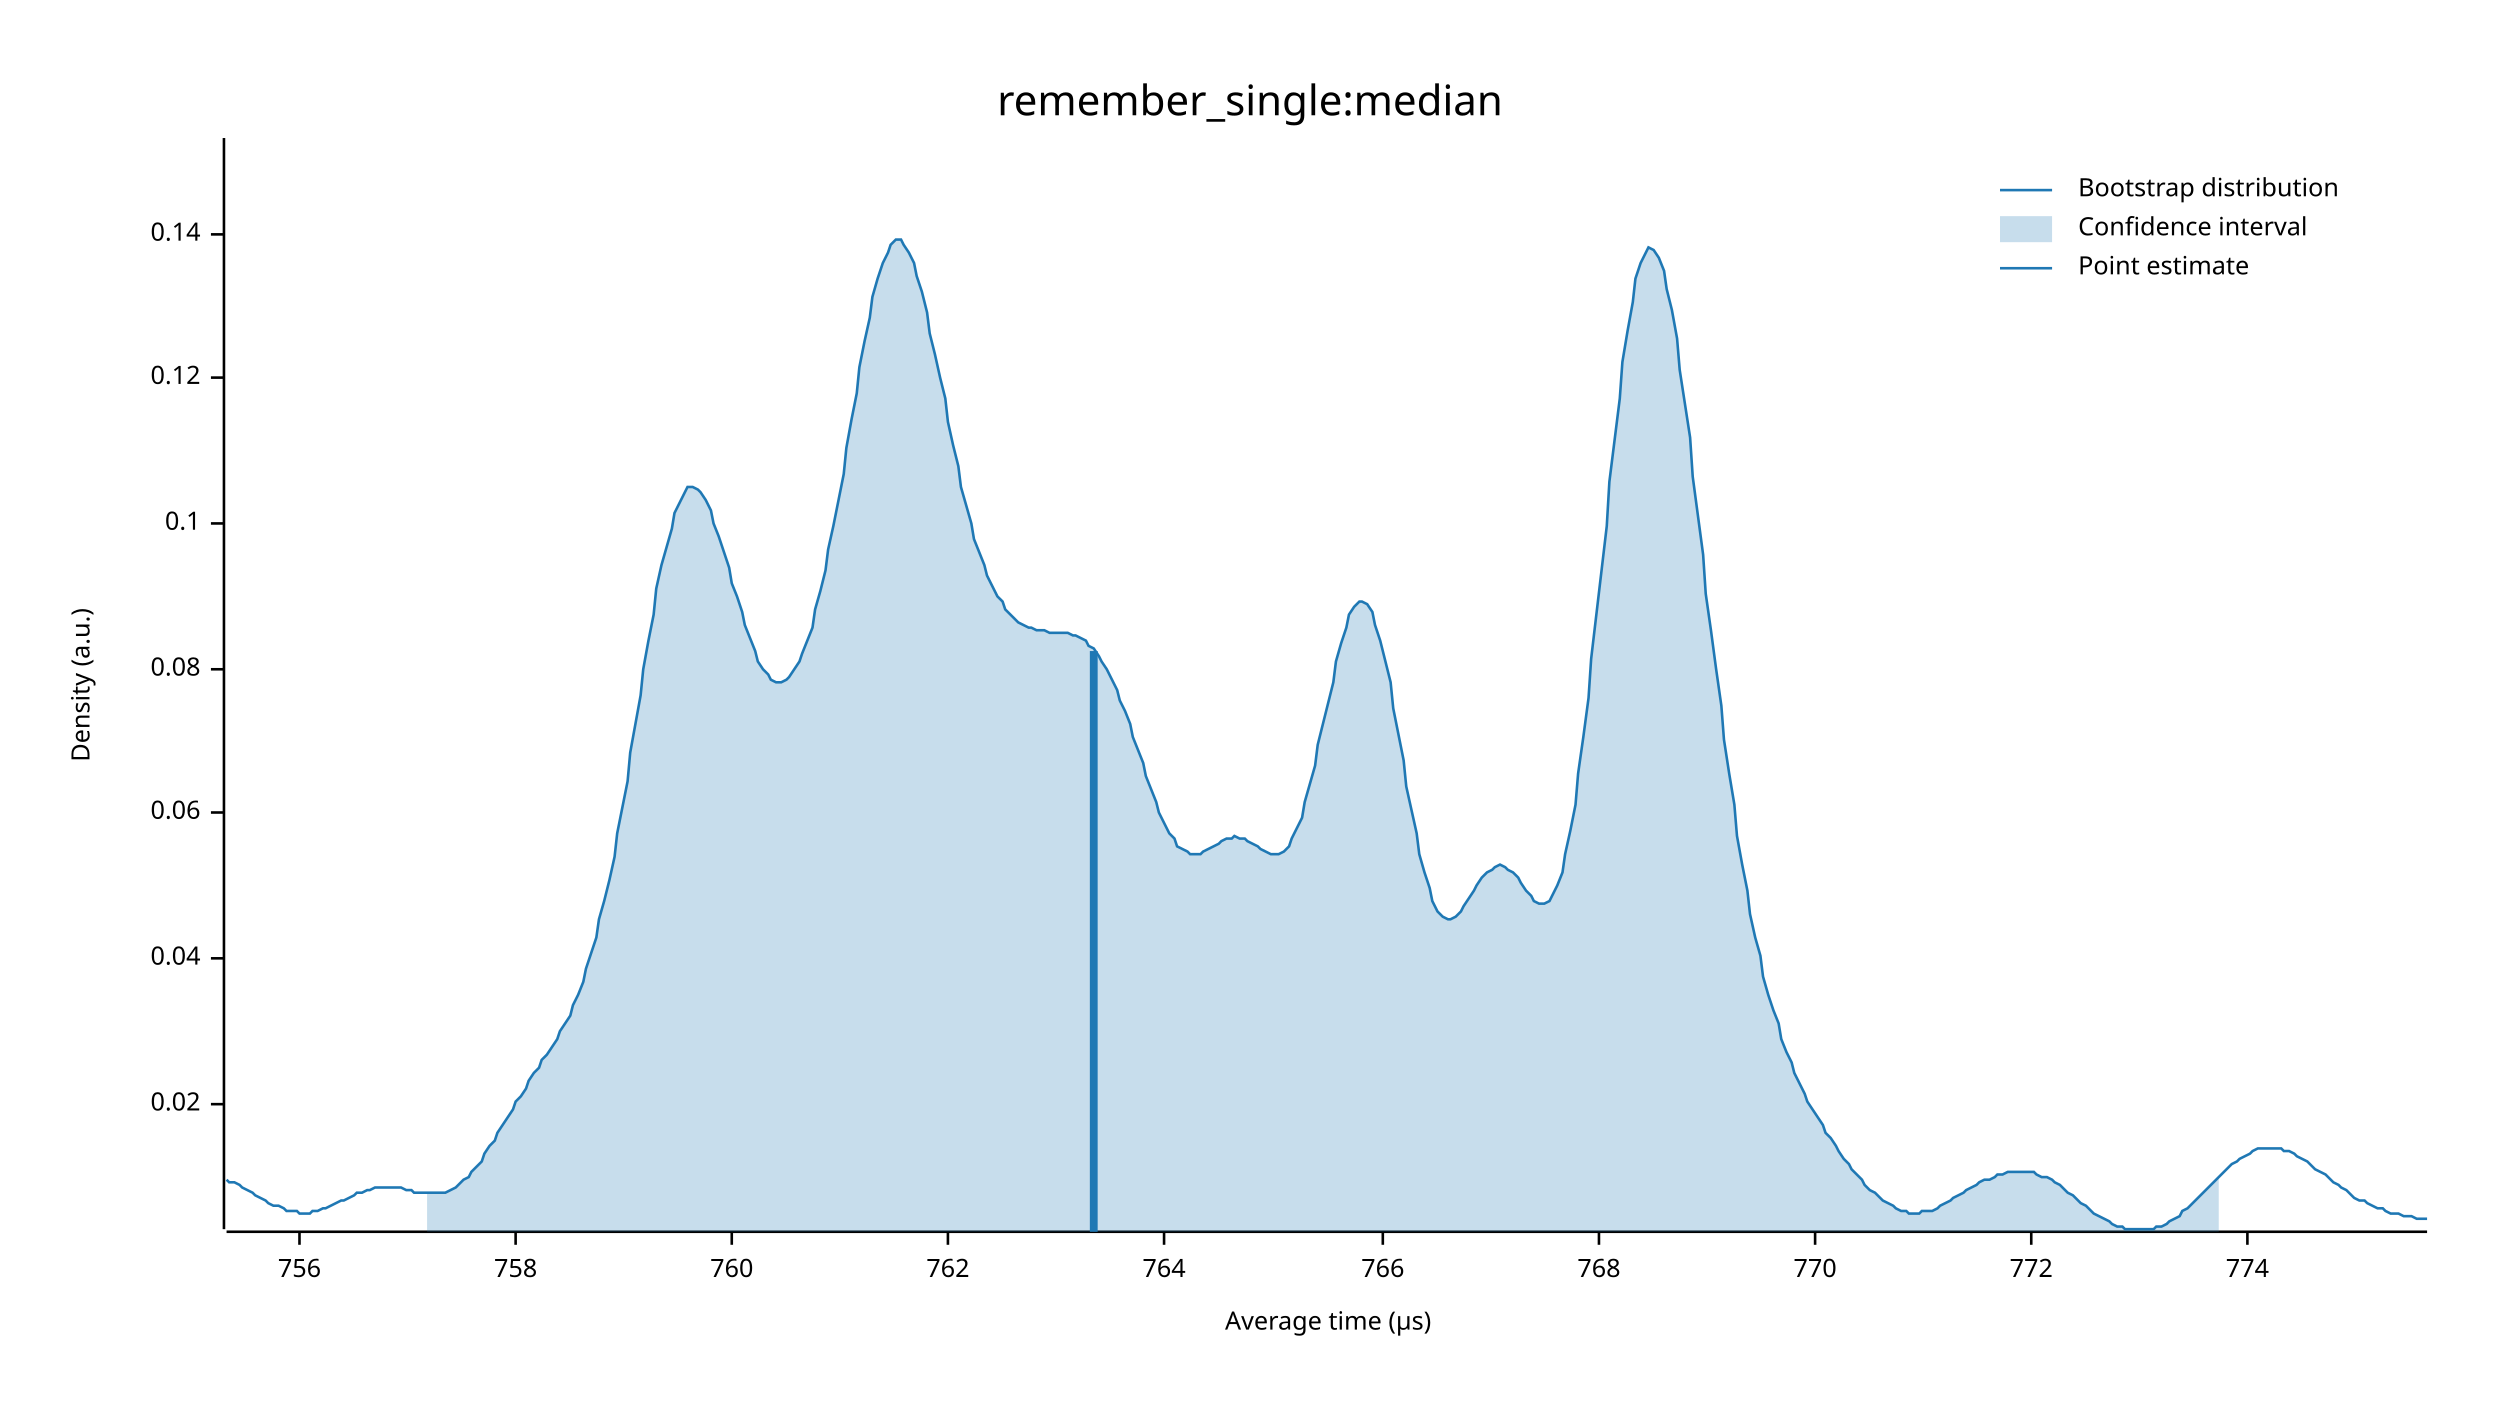
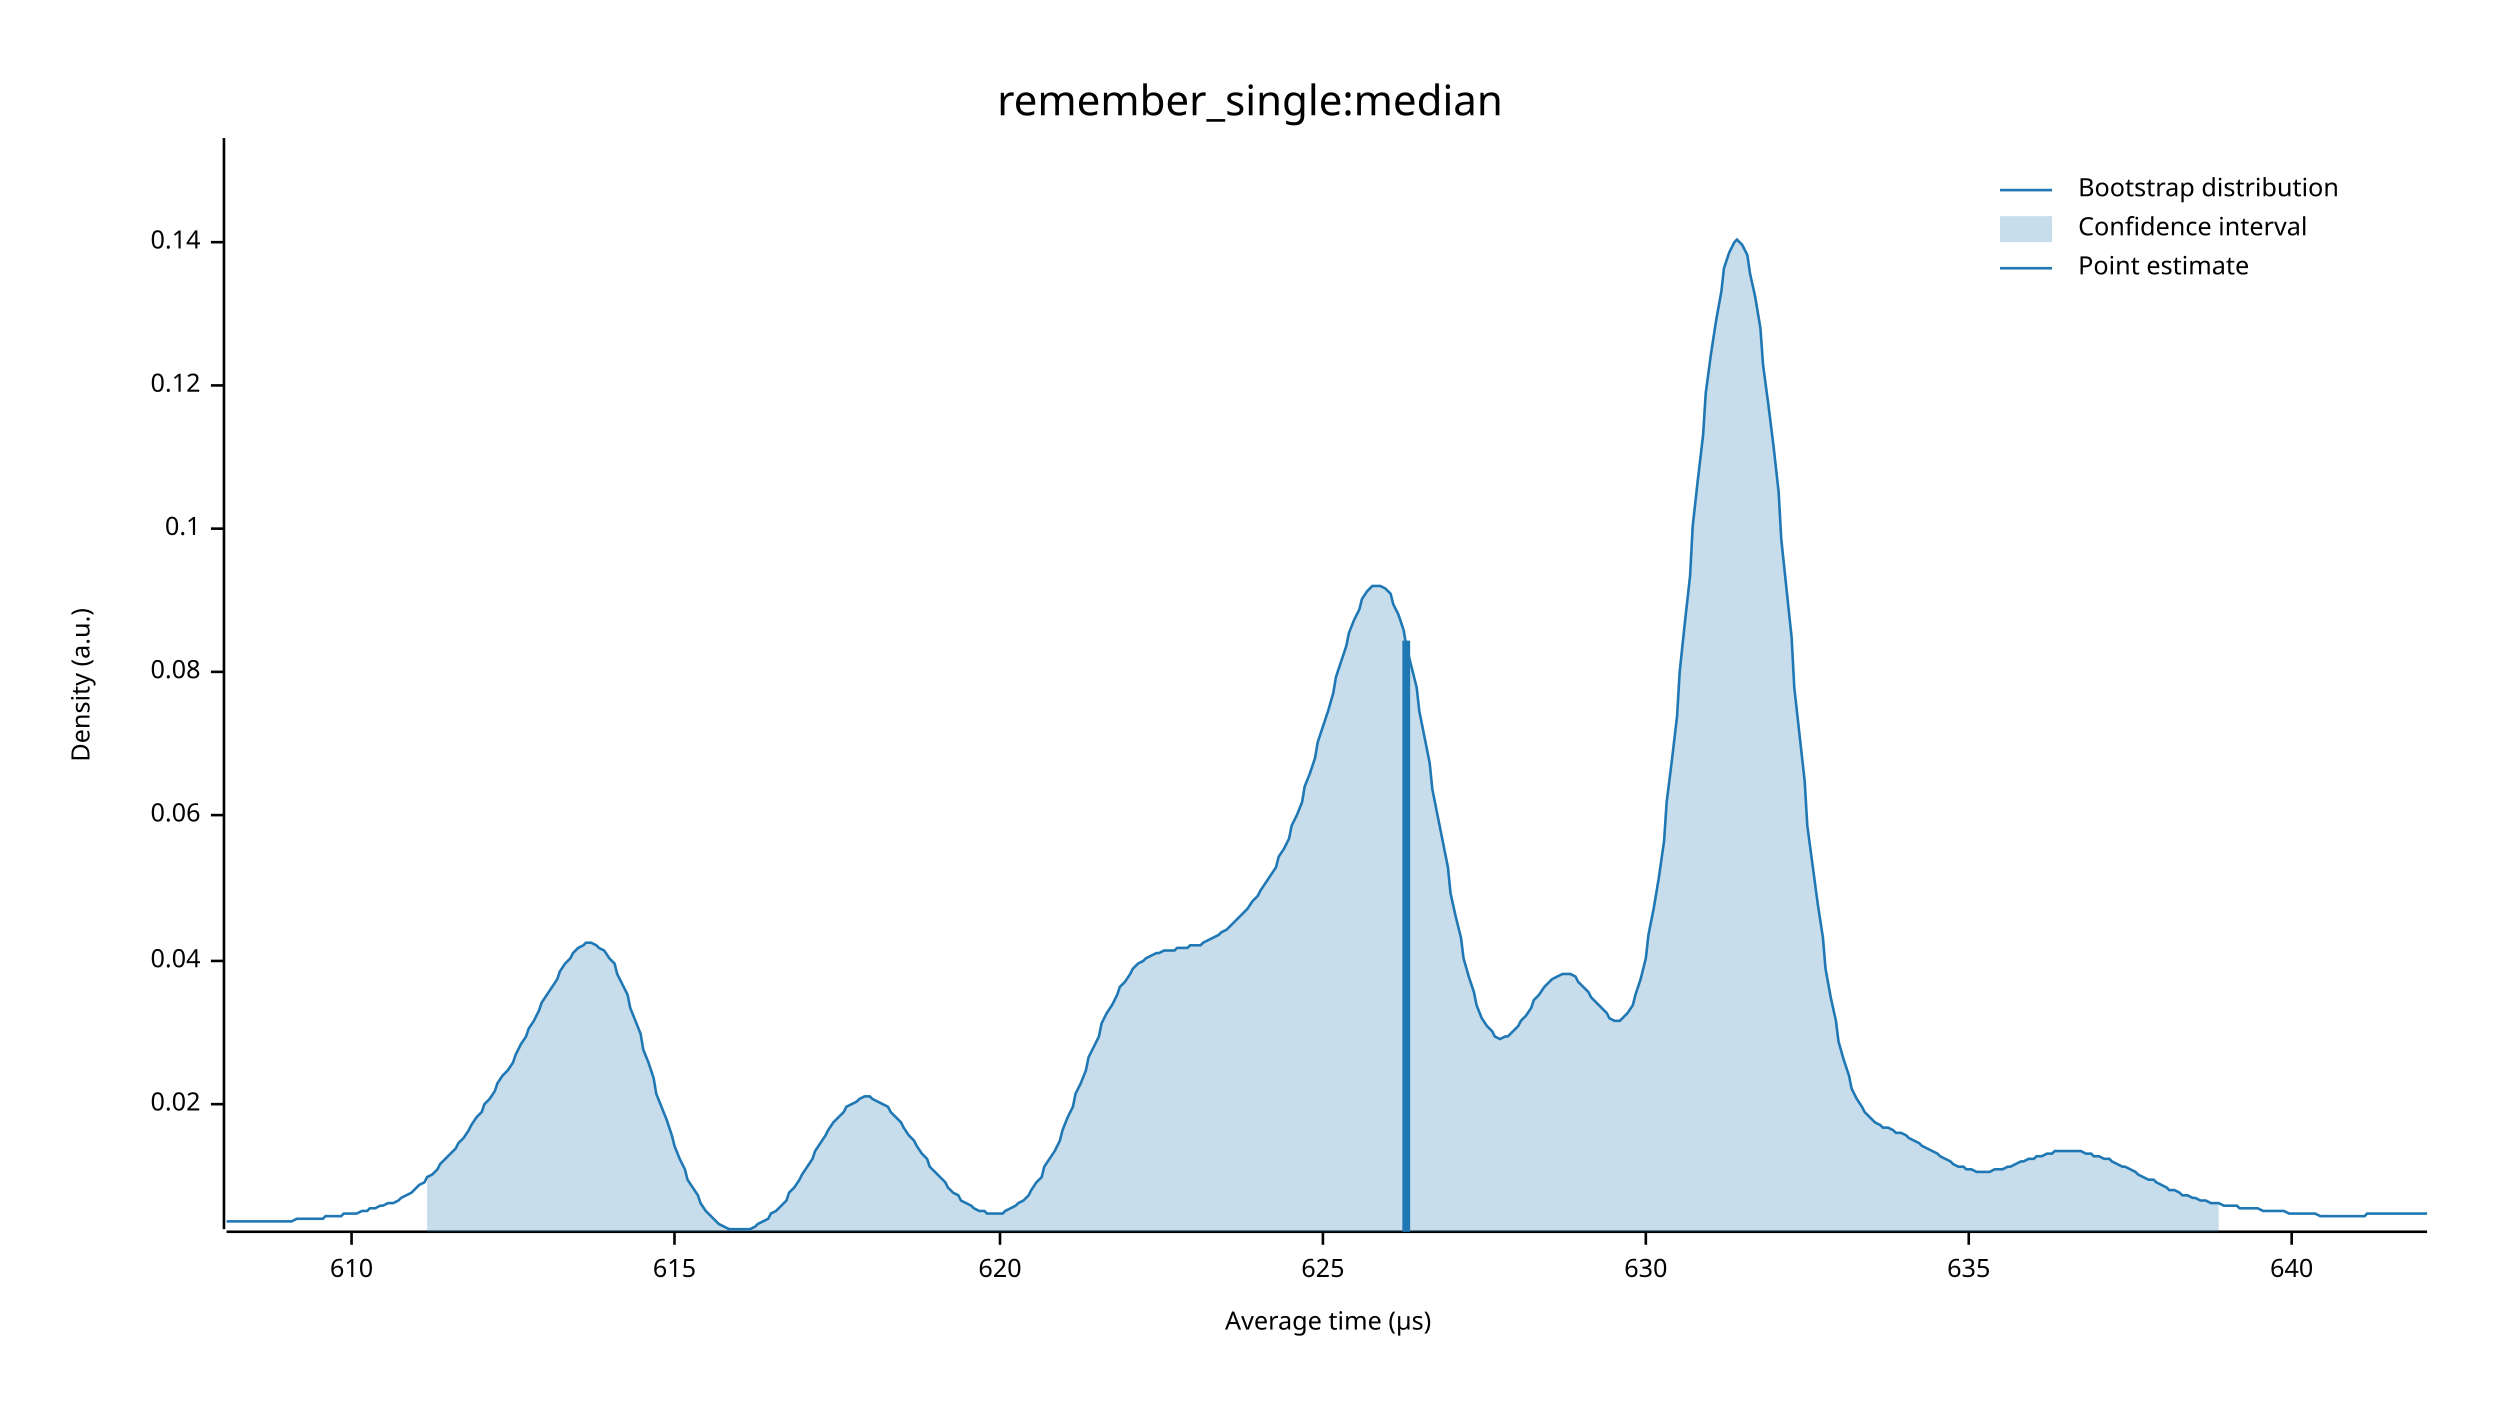
<svg xmlns="http://www.w3.org/2000/svg" width="960" height="540" viewBox="0 0 960 540">
  <text x="480" y="32" dy="0.76em" text-anchor="middle" font-family="sans-serif" font-size="16.129" opacity="1" fill="#000000">
remember_single:median
</text>
  <text x="27" y="263" dy="0.76em" text-anchor="middle" font-family="sans-serif" font-size="9.677" opacity="1" fill="#000000" transform="rotate(270, 27, 263)">
Density (a.u.)
</text>
  <text x="510" y="513" dy="-0.5ex" text-anchor="middle" font-family="sans-serif" font-size="9.677" opacity="1" fill="#000000">
Average time (µs)
</text>
  <polyline fill="none" opacity="1" stroke="#000000" stroke-width="1" points="86,53 86,472 " />
  <text x="77" y="424" dy="0.5ex" text-anchor="end" font-family="sans-serif" font-size="9.677" opacity="1" fill="#000000">
0.02
</text>
  <polyline fill="none" opacity="1" stroke="#000000" stroke-width="1" points="81,424 86,424 " />
-   <text x="77" y="368" dy="0.5ex" text-anchor="end" font-family="sans-serif" font-size="9.677" opacity="1" fill="#000000">
+   <text x="77" y="369" dy="0.5ex" text-anchor="end" font-family="sans-serif" font-size="9.677" opacity="1" fill="#000000">
0.04
</text>
-   <polyline fill="none" opacity="1" stroke="#000000" stroke-width="1" points="81,368 86,368 " />
-   <text x="77" y="312" dy="0.5ex" text-anchor="end" font-family="sans-serif" font-size="9.677" opacity="1" fill="#000000">
+   <polyline fill="none" opacity="1" stroke="#000000" stroke-width="1" points="81,369 86,369 " />
+   <text x="77" y="313" dy="0.5ex" text-anchor="end" font-family="sans-serif" font-size="9.677" opacity="1" fill="#000000">
0.06
</text>
-   <polyline fill="none" opacity="1" stroke="#000000" stroke-width="1" points="81,312 86,312 " />
-   <text x="77" y="257" dy="0.5ex" text-anchor="end" font-family="sans-serif" font-size="9.677" opacity="1" fill="#000000">
+   <polyline fill="none" opacity="1" stroke="#000000" stroke-width="1" points="81,313 86,313 " />
+   <text x="77" y="258" dy="0.5ex" text-anchor="end" font-family="sans-serif" font-size="9.677" opacity="1" fill="#000000">
0.08
</text>
-   <polyline fill="none" opacity="1" stroke="#000000" stroke-width="1" points="81,257 86,257 " />
-   <text x="77" y="201" dy="0.5ex" text-anchor="end" font-family="sans-serif" font-size="9.677" opacity="1" fill="#000000">
+   <polyline fill="none" opacity="1" stroke="#000000" stroke-width="1" points="81,258 86,258 " />
+   <text x="77" y="203" dy="0.5ex" text-anchor="end" font-family="sans-serif" font-size="9.677" opacity="1" fill="#000000">
0.1
</text>
-   <polyline fill="none" opacity="1" stroke="#000000" stroke-width="1" points="81,201 86,201 " />
-   <text x="77" y="145" dy="0.5ex" text-anchor="end" font-family="sans-serif" font-size="9.677" opacity="1" fill="#000000">
+   <polyline fill="none" opacity="1" stroke="#000000" stroke-width="1" points="81,203 86,203 " />
+   <text x="77" y="148" dy="0.5ex" text-anchor="end" font-family="sans-serif" font-size="9.677" opacity="1" fill="#000000">
0.12
</text>
-   <polyline fill="none" opacity="1" stroke="#000000" stroke-width="1" points="81,145 86,145 " />
-   <text x="77" y="90" dy="0.5ex" text-anchor="end" font-family="sans-serif" font-size="9.677" opacity="1" fill="#000000">
+   <polyline fill="none" opacity="1" stroke="#000000" stroke-width="1" points="81,148 86,148 " />
+   <text x="77" y="93" dy="0.5ex" text-anchor="end" font-family="sans-serif" font-size="9.677" opacity="1" fill="#000000">
0.14
</text>
-   <polyline fill="none" opacity="1" stroke="#000000" stroke-width="1" points="81,90 86,90 " />
+   <polyline fill="none" opacity="1" stroke="#000000" stroke-width="1" points="81,93 86,93 " />
  <polyline fill="none" opacity="1" stroke="#000000" stroke-width="1" points="87,473 932,473 " />
-   <text x="115" y="483" dy="0.76em" text-anchor="middle" font-family="sans-serif" font-size="9.677" opacity="1" fill="#000000">
- 756
+   <text x="135" y="483" dy="0.76em" text-anchor="middle" font-family="sans-serif" font-size="9.677" opacity="1" fill="#000000">
+ 610
</text>
-   <polyline fill="none" opacity="1" stroke="#000000" stroke-width="1" points="115,473 115,478 " />
-   <text x="198" y="483" dy="0.76em" text-anchor="middle" font-family="sans-serif" font-size="9.677" opacity="1" fill="#000000">
- 758
+   <polyline fill="none" opacity="1" stroke="#000000" stroke-width="1" points="135,473 135,478 " />
+   <text x="259" y="483" dy="0.76em" text-anchor="middle" font-family="sans-serif" font-size="9.677" opacity="1" fill="#000000">
+ 615
</text>
-   <polyline fill="none" opacity="1" stroke="#000000" stroke-width="1" points="198,473 198,478 " />
-   <text x="281" y="483" dy="0.76em" text-anchor="middle" font-family="sans-serif" font-size="9.677" opacity="1" fill="#000000">
- 760
+   <polyline fill="none" opacity="1" stroke="#000000" stroke-width="1" points="259,473 259,478 " />
+   <text x="384" y="483" dy="0.76em" text-anchor="middle" font-family="sans-serif" font-size="9.677" opacity="1" fill="#000000">
+ 620
</text>
-   <polyline fill="none" opacity="1" stroke="#000000" stroke-width="1" points="281,473 281,478 " />
-   <text x="364" y="483" dy="0.76em" text-anchor="middle" font-family="sans-serif" font-size="9.677" opacity="1" fill="#000000">
- 762
+   <polyline fill="none" opacity="1" stroke="#000000" stroke-width="1" points="384,473 384,478 " />
+   <text x="508" y="483" dy="0.76em" text-anchor="middle" font-family="sans-serif" font-size="9.677" opacity="1" fill="#000000">
+ 625
</text>
-   <polyline fill="none" opacity="1" stroke="#000000" stroke-width="1" points="364,473 364,478 " />
-   <text x="447" y="483" dy="0.76em" text-anchor="middle" font-family="sans-serif" font-size="9.677" opacity="1" fill="#000000">
- 764
+   <polyline fill="none" opacity="1" stroke="#000000" stroke-width="1" points="508,473 508,478 " />
+   <text x="632" y="483" dy="0.76em" text-anchor="middle" font-family="sans-serif" font-size="9.677" opacity="1" fill="#000000">
+ 630
</text>
-   <polyline fill="none" opacity="1" stroke="#000000" stroke-width="1" points="447,473 447,478 " />
-   <text x="531" y="483" dy="0.76em" text-anchor="middle" font-family="sans-serif" font-size="9.677" opacity="1" fill="#000000">
- 766
+   <polyline fill="none" opacity="1" stroke="#000000" stroke-width="1" points="632,473 632,478 " />
+   <text x="756" y="483" dy="0.76em" text-anchor="middle" font-family="sans-serif" font-size="9.677" opacity="1" fill="#000000">
+ 635
</text>
-   <polyline fill="none" opacity="1" stroke="#000000" stroke-width="1" points="531,473 531,478 " />
-   <text x="614" y="483" dy="0.76em" text-anchor="middle" font-family="sans-serif" font-size="9.677" opacity="1" fill="#000000">
- 768
+   <polyline fill="none" opacity="1" stroke="#000000" stroke-width="1" points="756,473 756,478 " />
+   <text x="880" y="483" dy="0.76em" text-anchor="middle" font-family="sans-serif" font-size="9.677" opacity="1" fill="#000000">
+ 640
</text>
-   <polyline fill="none" opacity="1" stroke="#000000" stroke-width="1" points="614,473 614,478 " />
-   <text x="697" y="483" dy="0.76em" text-anchor="middle" font-family="sans-serif" font-size="9.677" opacity="1" fill="#000000">
- 770
- </text>
-   <polyline fill="none" opacity="1" stroke="#000000" stroke-width="1" points="697,473 697,478 " />
-   <text x="780" y="483" dy="0.76em" text-anchor="middle" font-family="sans-serif" font-size="9.677" opacity="1" fill="#000000">
- 772
- </text>
-   <polyline fill="none" opacity="1" stroke="#000000" stroke-width="1" points="780,473 780,478 " />
-   <text x="863" y="483" dy="0.76em" text-anchor="middle" font-family="sans-serif" font-size="9.677" opacity="1" fill="#000000">
- 774
- </text>
-   <polyline fill="none" opacity="1" stroke="#000000" stroke-width="1" points="863,473 863,478 " />
-   <polyline fill="none" opacity="1" stroke="#1F78B4" stroke-width="1" points="87,453 88,454 90,454 92,455 93,456 95,457 97,458 98,459 100,460 102,461 103,462 105,463 107,463 109,464 110,465 112,465 114,465 115,466 117,466 119,466 120,465 122,465 124,464 125,464 127,463 129,462 131,461 132,461 134,460 136,459 137,458 139,458 141,457 142,457 144,456 146,456 147,456 149,456 151,456 153,456 154,456 156,457 158,457 159,458 161,458 163,458 164,458 166,458 168,458 169,458 171,458 173,457 175,456 176,455 178,453 180,452 181,450 183,448 185,446 186,443 188,440 190,438 191,435 193,432 195,429 197,426 198,423 200,421 202,418 203,415 205,412 207,410 208,407 210,405 212,402 214,399 215,396 217,393 219,390 220,386 222,382 224,377 225,372 227,366 229,360 230,353 232,346 234,338 236,329 237,320 239,310 241,300 242,289 244,278 246,267 247,257 249,246 251,236 252,226 254,217 256,210 258,203 259,197 261,193 263,189 264,187 266,187 268,188 269,189 271,192 273,196 274,201 276,206 278,212 280,218 281,224 283,229 285,235 286,240 288,245 290,250 291,254 293,257 295,259 296,261 298,262 300,262 302,261 303,260 305,257 307,254 308,251 310,246 312,241 313,234 315,227 317,219 318,211 320,202 322,192 324,182 325,172 327,161 329,151 330,141 332,131 334,122 335,114 337,107 339,101 341,97 342,94 344,92 346,92 347,94 349,97 351,101 352,106 354,112 356,120 357,128 359,136 361,145 363,153 364,162 366,171 368,179 369,187 371,194 373,201 374,207 376,212 378,217 379,221 381,225 383,229 385,231 386,234 388,236 390,238 391,239 393,240 395,241 396,241 398,242 400,242 401,242 403,243 405,243 407,243 408,243 410,243 412,244 413,244 415,245 417,246 418,248 420,249 422,252 423,254 425,257 427,261 429,265 430,269 432,273 434,278 435,283 437,288 439,293 440,298 442,303 444,308 445,312 447,316 449,320 451,322 452,325 454,326 456,327 457,328 459,328 461,328 462,327 464,326 466,325 468,324 469,323 471,322 473,322 474,321 476,322 478,322 479,323 481,324 483,325 484,326 486,327 488,328 490,328 491,328 493,327 495,325 496,322 498,318 500,314 501,308 503,301 505,294 506,286 508,278 510,270 512,262 513,254 515,247 517,241 518,236 520,233 522,231 523,231 525,232 527,235 528,240 530,246 532,254 534,262 535,272 537,282 539,292 540,302 542,311 544,320 545,328 547,335 549,341 550,346 552,350 554,352 556,353 557,353 559,352 561,350 562,348 564,345 566,342 567,340 569,337 571,335 573,334 574,333 576,332 578,333 579,334 581,335 583,337 584,339 586,342 588,344 589,346 591,347 593,347 595,346 596,344 598,340 600,335 601,328 603,319 605,309 606,297 608,283 610,268 611,253 613,236 615,219 617,202 618,185 620,169 622,153 623,139 625,127 627,116 628,107 630,101 632,97 633,95 635,96 637,99 639,104 640,111 642,119 644,130 645,142 647,155 649,168 650,183 652,198 654,213 655,228 657,242 659,257 661,271 662,284 664,297 666,309 667,321 669,332 671,342 672,351 674,360 676,367 677,375 679,382 681,388 683,393 684,399 686,404 688,408 689,412 691,416 693,420 694,423 696,426 698,429 700,432 701,435 703,437 705,440 706,442 708,445 710,447 711,449 713,451 715,453 716,455 718,457 720,458 722,460 723,461 725,462 727,463 728,464 730,465 732,465 733,466 735,466 737,466 738,465 740,465 742,465 744,464 745,463 747,462 749,461 750,460 752,459 754,458 755,457 757,456 759,455 760,454 762,453 764,453 766,452 767,451 769,451 771,450 772,450 774,450 776,450 777,450 779,450 781,450 782,451 784,452 786,452 788,453 789,454 791,455 793,457 794,458 796,459 798,461 799,462 801,463 803,465 804,466 806,467 808,468 810,469 811,470 813,471 815,471 816,472 818,472 820,472 821,472 823,472 825,472 827,472 828,471 830,471 832,470 833,469 835,468 837,467 838,465 840,464 842,462 843,461 845,459 847,457 849,455 850,454 852,452 854,450 855,449 857,447 859,446 860,445 862,444 864,443 865,442 867,441 869,441 871,441 872,441 874,441 876,441 877,442 879,442 881,443 882,444 884,445 886,446 887,447 889,449 891,450 893,451 894,452 896,454 898,455 899,456 901,457 903,459 904,460 906,461 908,461 909,462 911,463 913,464 915,464 916,465 918,466 920,466 921,466 923,467 925,467 926,467 928,468 930,468 932,468 " />
-   <polygon opacity="0.25" fill="#1F78B4" points="164,458 166,458 168,458 169,458 171,458 173,457 175,456 176,455 178,453 180,452 181,450 183,448 185,446 186,443 188,440 190,438 191,435 193,432 195,429 197,426 198,423 200,421 202,418 203,415 205,412 207,410 208,407 210,405 212,402 214,399 215,396 217,393 219,390 220,386 222,382 224,377 225,372 227,366 229,360 230,353 232,346 234,338 236,329 237,320 239,310 241,300 242,289 244,278 246,267 247,257 249,246 251,236 252,226 254,217 256,210 258,203 259,197 261,193 263,189 264,187 266,187 268,188 269,189 271,192 273,196 274,201 276,206 278,212 280,218 281,224 283,229 285,235 286,240 288,245 290,250 291,254 293,257 295,259 296,261 298,262 300,262 302,261 303,260 305,257 307,254 308,251 310,246 312,241 313,234 315,227 317,219 318,211 320,202 322,192 324,182 325,172 327,161 329,151 330,141 332,131 334,122 335,114 337,107 339,101 341,97 342,94 344,92 346,92 347,94 349,97 351,101 352,106 354,112 356,120 357,128 359,136 361,145 363,153 364,162 366,171 368,179 369,187 371,194 373,201 374,207 376,212 378,217 379,221 381,225 383,229 385,231 386,234 388,236 390,238 391,239 393,240 395,241 396,241 398,242 400,242 401,242 403,243 405,243 407,243 408,243 410,243 412,244 413,244 415,245 417,246 418,248 420,249 422,252 423,254 425,257 427,261 429,265 430,269 432,273 434,278 435,283 437,288 439,293 440,298 442,303 444,308 445,312 447,316 449,320 451,322 452,325 454,326 456,327 457,328 459,328 461,328 462,327 464,326 466,325 468,324 469,323 471,322 473,322 474,321 476,322 478,322 479,323 481,324 483,325 484,326 486,327 488,328 490,328 491,328 493,327 495,325 496,322 498,318 500,314 501,308 503,301 505,294 506,286 508,278 510,270 512,262 513,254 515,247 517,241 518,236 520,233 522,231 523,231 525,232 527,235 528,240 530,246 532,254 534,262 535,272 537,282 539,292 540,302 542,311 544,320 545,328 547,335 549,341 550,346 552,350 554,352 556,353 557,353 559,352 561,350 562,348 564,345 566,342 567,340 569,337 571,335 573,334 574,333 576,332 578,333 579,334 581,335 583,337 584,339 586,342 588,344 589,346 591,347 593,347 595,346 596,344 598,340 600,335 601,328 603,319 605,309 606,297 608,283 610,268 611,253 613,236 615,219 617,202 618,185 620,169 622,153 623,139 625,127 627,116 628,107 630,101 632,97 633,95 635,96 637,99 639,104 640,111 642,119 644,130 645,142 647,155 649,168 650,183 652,198 654,213 655,228 657,242 659,257 661,271 662,284 664,297 666,309 667,321 669,332 671,342 672,351 674,360 676,367 677,375 679,382 681,388 683,393 684,399 686,404 688,408 689,412 691,416 693,420 694,423 696,426 698,429 700,432 701,435 703,437 705,440 706,442 708,445 710,447 711,449 713,451 715,453 716,455 718,457 720,458 722,460 723,461 725,462 727,463 728,464 730,465 732,465 733,466 735,466 737,466 738,465 740,465 742,465 744,464 745,463 747,462 749,461 750,460 752,459 754,458 755,457 757,456 759,455 760,454 762,453 764,453 766,452 767,451 769,451 771,450 772,450 774,450 776,450 777,450 779,450 781,450 782,451 784,452 786,452 788,453 789,454 791,455 793,457 794,458 796,459 798,461 799,462 801,463 803,465 804,466 806,467 808,468 810,469 811,470 813,471 815,471 816,472 818,472 820,472 821,472 823,472 825,472 827,472 828,471 830,471 832,470 833,469 835,468 837,467 838,465 840,464 842,462 843,461 845,459 847,457 849,455 850,454 852,452 852,473 164,473 " />
-   <polyline fill="none" opacity="1" stroke="#1F78B4" stroke-width="3" points="420,473 420,250 " />
+   <polyline fill="none" opacity="1" stroke="#000000" stroke-width="1" points="880,473 880,478 " />
+   <polyline fill="none" opacity="1" stroke="#1F78B4" stroke-width="1" points="87,469 88,469 90,469 92,469 93,469 95,469 97,469 98,469 100,469 102,469 103,469 105,469 107,469 109,469 110,469 112,469 114,468 115,468 117,468 119,468 120,468 122,468 124,468 125,467 127,467 129,467 131,467 132,466 134,466 136,466 137,466 139,465 141,465 142,464 144,464 146,463 147,463 149,462 151,462 153,461 154,460 156,459 158,458 159,457 161,455 163,454 164,452 166,451 168,449 169,447 171,445 173,443 175,441 176,439 178,437 180,434 181,432 183,429 185,427 186,424 188,422 190,419 191,416 193,413 195,411 197,408 198,405 200,401 202,398 203,395 205,392 207,388 208,385 210,382 212,379 214,376 215,373 217,370 219,368 220,366 222,364 224,363 225,362 227,362 229,363 230,364 232,365 234,368 236,370 237,374 239,378 241,382 242,387 244,392 246,397 247,403 249,408 251,414 252,420 254,425 256,430 258,436 259,440 261,445 263,449 264,453 266,456 268,459 269,462 271,465 273,467 274,468 276,470 278,471 280,472 281,472 283,472 285,472 286,472 288,472 290,471 291,470 293,469 295,468 296,466 298,465 300,463 302,461 303,458 305,456 307,453 308,451 310,448 312,445 313,442 315,439 317,436 318,434 320,431 322,429 324,427 325,425 327,424 329,423 330,422 332,421 334,421 335,422 337,423 339,424 341,425 342,427 344,429 346,431 347,433 349,436 351,438 352,440 354,443 356,445 357,448 359,450 361,452 363,454 364,456 366,458 368,459 369,461 371,462 373,463 374,464 376,465 378,465 379,466 381,466 383,466 385,466 386,465 388,464 390,463 391,462 393,461 395,459 396,457 398,454 400,452 401,448 403,445 405,442 407,438 408,434 410,429 412,425 413,420 415,416 417,411 418,406 420,402 422,398 423,393 425,389 427,386 429,382 430,379 432,377 434,374 435,372 437,370 439,369 440,368 442,367 444,366 445,366 447,365 449,365 451,365 452,364 454,364 456,364 457,363 459,363 461,363 462,362 464,361 466,360 468,359 469,358 471,357 473,355 474,354 476,352 478,350 479,349 481,346 483,344 484,342 486,339 488,336 490,333 491,329 493,326 495,322 496,317 498,313 500,308 501,302 503,297 505,291 506,285 508,279 510,273 512,266 513,260 515,254 517,248 518,243 520,238 522,234 523,230 525,227 527,225 528,225 530,225 532,226 534,228 535,232 537,236 539,242 540,248 542,256 544,264 545,273 547,283 549,293 550,303 552,313 554,323 556,333 557,343 559,352 561,360 562,368 564,375 566,381 567,386 569,391 571,394 573,396 574,398 576,399 578,398 579,398 581,396 583,394 584,392 586,390 588,387 589,384 591,382 593,379 595,377 596,376 598,375 600,374 601,374 603,374 605,375 606,377 608,379 610,381 611,383 613,385 615,387 617,389 618,391 620,392 622,392 623,391 625,389 627,386 628,382 630,376 632,368 633,359 635,349 637,337 639,323 640,308 642,292 644,275 645,258 647,239 649,221 650,202 652,184 654,167 655,151 657,136 659,123 661,112 662,103 664,97 666,93 667,92 669,94 671,98 672,105 674,114 676,126 677,140 679,155 681,171 683,189 684,207 686,226 688,245 689,264 691,282 693,300 694,317 696,332 698,347 700,360 701,372 703,383 705,392 706,400 708,407 710,413 711,418 713,422 715,425 716,427 718,429 720,431 722,432 723,433 725,433 727,434 728,435 730,435 732,436 733,437 735,438 737,439 738,440 740,441 742,442 744,443 745,444 747,445 749,446 750,447 752,448 754,448 755,449 757,449 759,450 760,450 762,450 764,450 766,449 767,449 769,449 771,448 772,448 774,447 776,446 777,446 779,445 781,445 782,444 784,444 786,443 788,443 789,442 791,442 793,442 794,442 796,442 798,442 799,442 801,443 803,443 804,444 806,444 808,445 810,445 811,446 813,447 815,448 816,448 818,449 820,450 821,451 823,452 825,453 827,453 828,454 830,455 832,456 833,457 835,457 837,458 838,459 840,459 842,460 843,460 845,461 847,461 849,462 850,462 852,462 854,463 855,463 857,463 859,463 860,464 862,464 864,464 865,464 867,464 869,465 871,465 872,465 874,465 876,465 877,465 879,466 881,466 882,466 884,466 886,466 887,466 889,466 891,467 893,467 894,467 896,467 898,467 899,467 901,467 903,467 904,467 906,467 908,467 909,466 911,466 913,466 915,466 916,466 918,466 920,466 921,466 923,466 925,466 926,466 928,466 930,466 932,466 " />
+   <polygon opacity="0.25" fill="#1F78B4" points="164,452 166,451 168,449 169,447 171,445 173,443 175,441 176,439 178,437 180,434 181,432 183,429 185,427 186,424 188,422 190,419 191,416 193,413 195,411 197,408 198,405 200,401 202,398 203,395 205,392 207,388 208,385 210,382 212,379 214,376 215,373 217,370 219,368 220,366 222,364 224,363 225,362 227,362 229,363 230,364 232,365 234,368 236,370 237,374 239,378 241,382 242,387 244,392 246,397 247,403 249,408 251,414 252,420 254,425 256,430 258,436 259,440 261,445 263,449 264,453 266,456 268,459 269,462 271,465 273,467 274,468 276,470 278,471 280,472 281,472 283,472 285,472 286,472 288,472 290,471 291,470 293,469 295,468 296,466 298,465 300,463 302,461 303,458 305,456 307,453 308,451 310,448 312,445 313,442 315,439 317,436 318,434 320,431 322,429 324,427 325,425 327,424 329,423 330,422 332,421 334,421 335,422 337,423 339,424 341,425 342,427 344,429 346,431 347,433 349,436 351,438 352,440 354,443 356,445 357,448 359,450 361,452 363,454 364,456 366,458 368,459 369,461 371,462 373,463 374,464 376,465 378,465 379,466 381,466 383,466 385,466 386,465 388,464 390,463 391,462 393,461 395,459 396,457 398,454 400,452 401,448 403,445 405,442 407,438 408,434 410,429 412,425 413,420 415,416 417,411 418,406 420,402 422,398 423,393 425,389 427,386 429,382 430,379 432,377 434,374 435,372 437,370 439,369 440,368 442,367 444,366 445,366 447,365 449,365 451,365 452,364 454,364 456,364 457,363 459,363 461,363 462,362 464,361 466,360 468,359 469,358 471,357 473,355 474,354 476,352 478,350 479,349 481,346 483,344 484,342 486,339 488,336 490,333 491,329 493,326 495,322 496,317 498,313 500,308 501,302 503,297 505,291 506,285 508,279 510,273 512,266 513,260 515,254 517,248 518,243 520,238 522,234 523,230 525,227 527,225 528,225 530,225 532,226 534,228 535,232 537,236 539,242 540,248 542,256 544,264 545,273 547,283 549,293 550,303 552,313 554,323 556,333 557,343 559,352 561,360 562,368 564,375 566,381 567,386 569,391 571,394 573,396 574,398 576,399 578,398 579,398 581,396 583,394 584,392 586,390 588,387 589,384 591,382 593,379 595,377 596,376 598,375 600,374 601,374 603,374 605,375 606,377 608,379 610,381 611,383 613,385 615,387 617,389 618,391 620,392 622,392 623,391 625,389 627,386 628,382 630,376 632,368 633,359 635,349 637,337 639,323 640,308 642,292 644,275 645,258 647,239 649,221 650,202 652,184 654,167 655,151 657,136 659,123 661,112 662,103 664,97 666,93 667,92 669,94 671,98 672,105 674,114 676,126 677,140 679,155 681,171 683,189 684,207 686,226 688,245 689,264 691,282 693,300 694,317 696,332 698,347 700,360 701,372 703,383 705,392 706,400 708,407 710,413 711,418 713,422 715,425 716,427 718,429 720,431 722,432 723,433 725,433 727,434 728,435 730,435 732,436 733,437 735,438 737,439 738,440 740,441 742,442 744,443 745,444 747,445 749,446 750,447 752,448 754,448 755,449 757,449 759,450 760,450 762,450 764,450 766,449 767,449 769,449 771,448 772,448 774,447 776,446 777,446 779,445 781,445 782,444 784,444 786,443 788,443 789,442 791,442 793,442 794,442 796,442 798,442 799,442 801,443 803,443 804,444 806,444 808,445 810,445 811,446 813,447 815,448 816,448 818,449 820,450 821,451 823,452 825,453 827,453 828,454 830,455 832,456 833,457 835,457 837,458 838,459 840,459 842,460 843,460 845,461 847,461 849,462 850,462 852,462 852,473 164,473 " />
+   <polyline fill="none" opacity="1" stroke="#1F78B4" stroke-width="3" points="540,473 540,246 " />
  <text x="798" y="68" dy="0.76em" text-anchor="start" font-family="sans-serif" font-size="9.677" opacity="1" fill="#000000">
Bootstrap distribution
</text>
  <text x="798" y="83" dy="0.76em" text-anchor="start" font-family="sans-serif" font-size="9.677" opacity="1" fill="#000000">
Confidence interval
</text>
  <text x="798" y="98" dy="0.76em" text-anchor="start" font-family="sans-serif" font-size="9.677" opacity="1" fill="#000000">
Point estimate
</text>
  <polyline fill="none" opacity="1" stroke="#1F78B4" stroke-width="1" points="768,73 788,73 " />
  <rect x="768" y="83" width="20" height="10" opacity="0.25" fill="#1F78B4" stroke="none" />
  <polyline fill="none" opacity="1" stroke="#1F78B4" stroke-width="1" points="768,103 788,103 " />
</svg>
